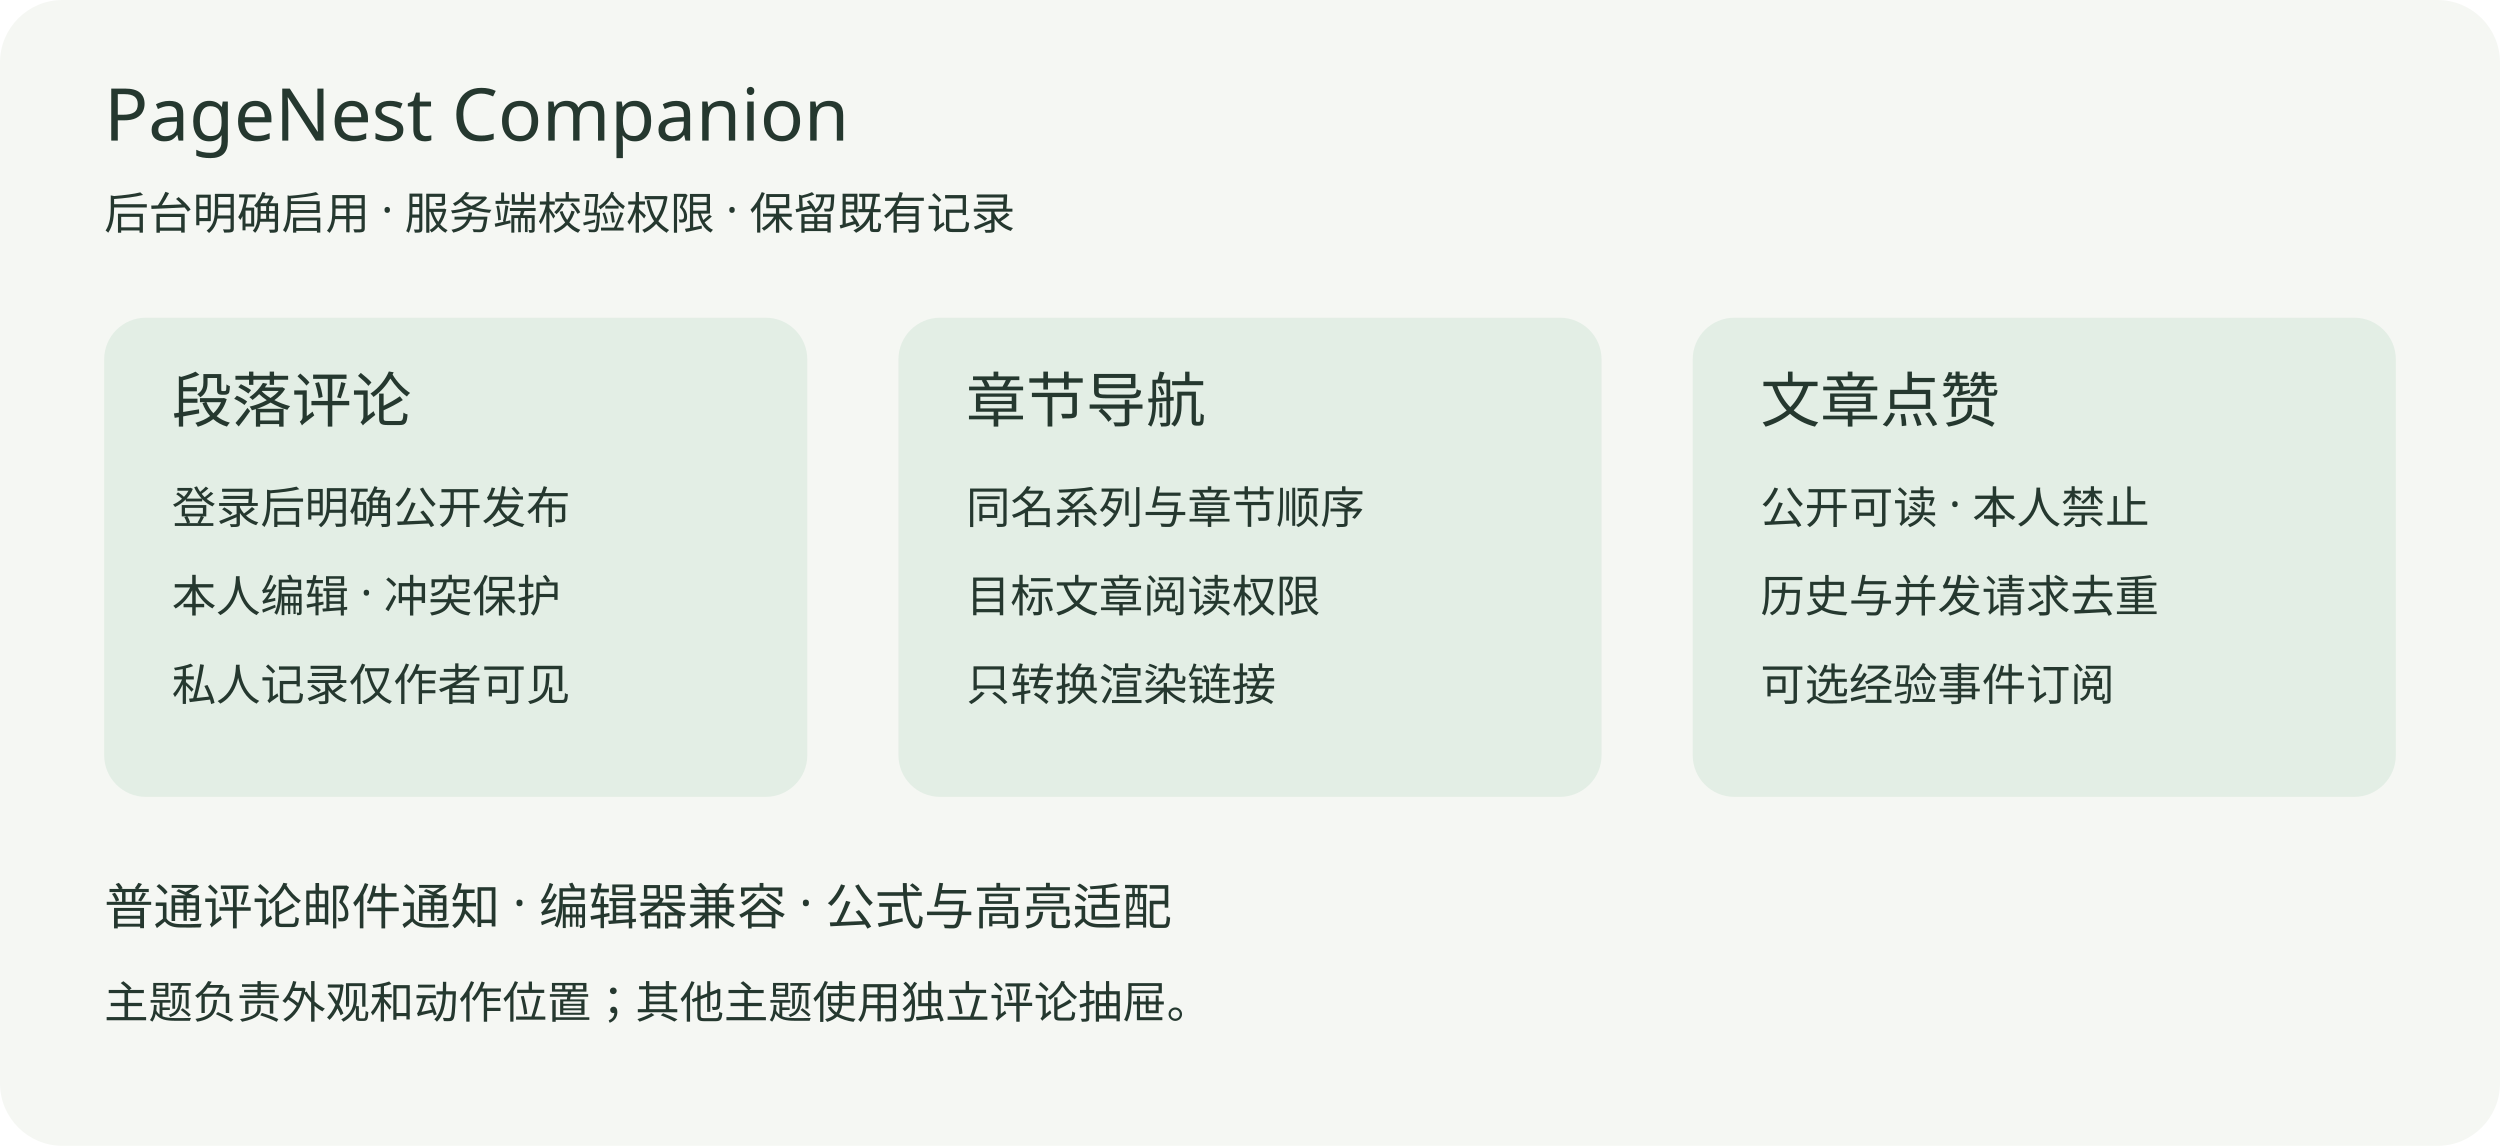
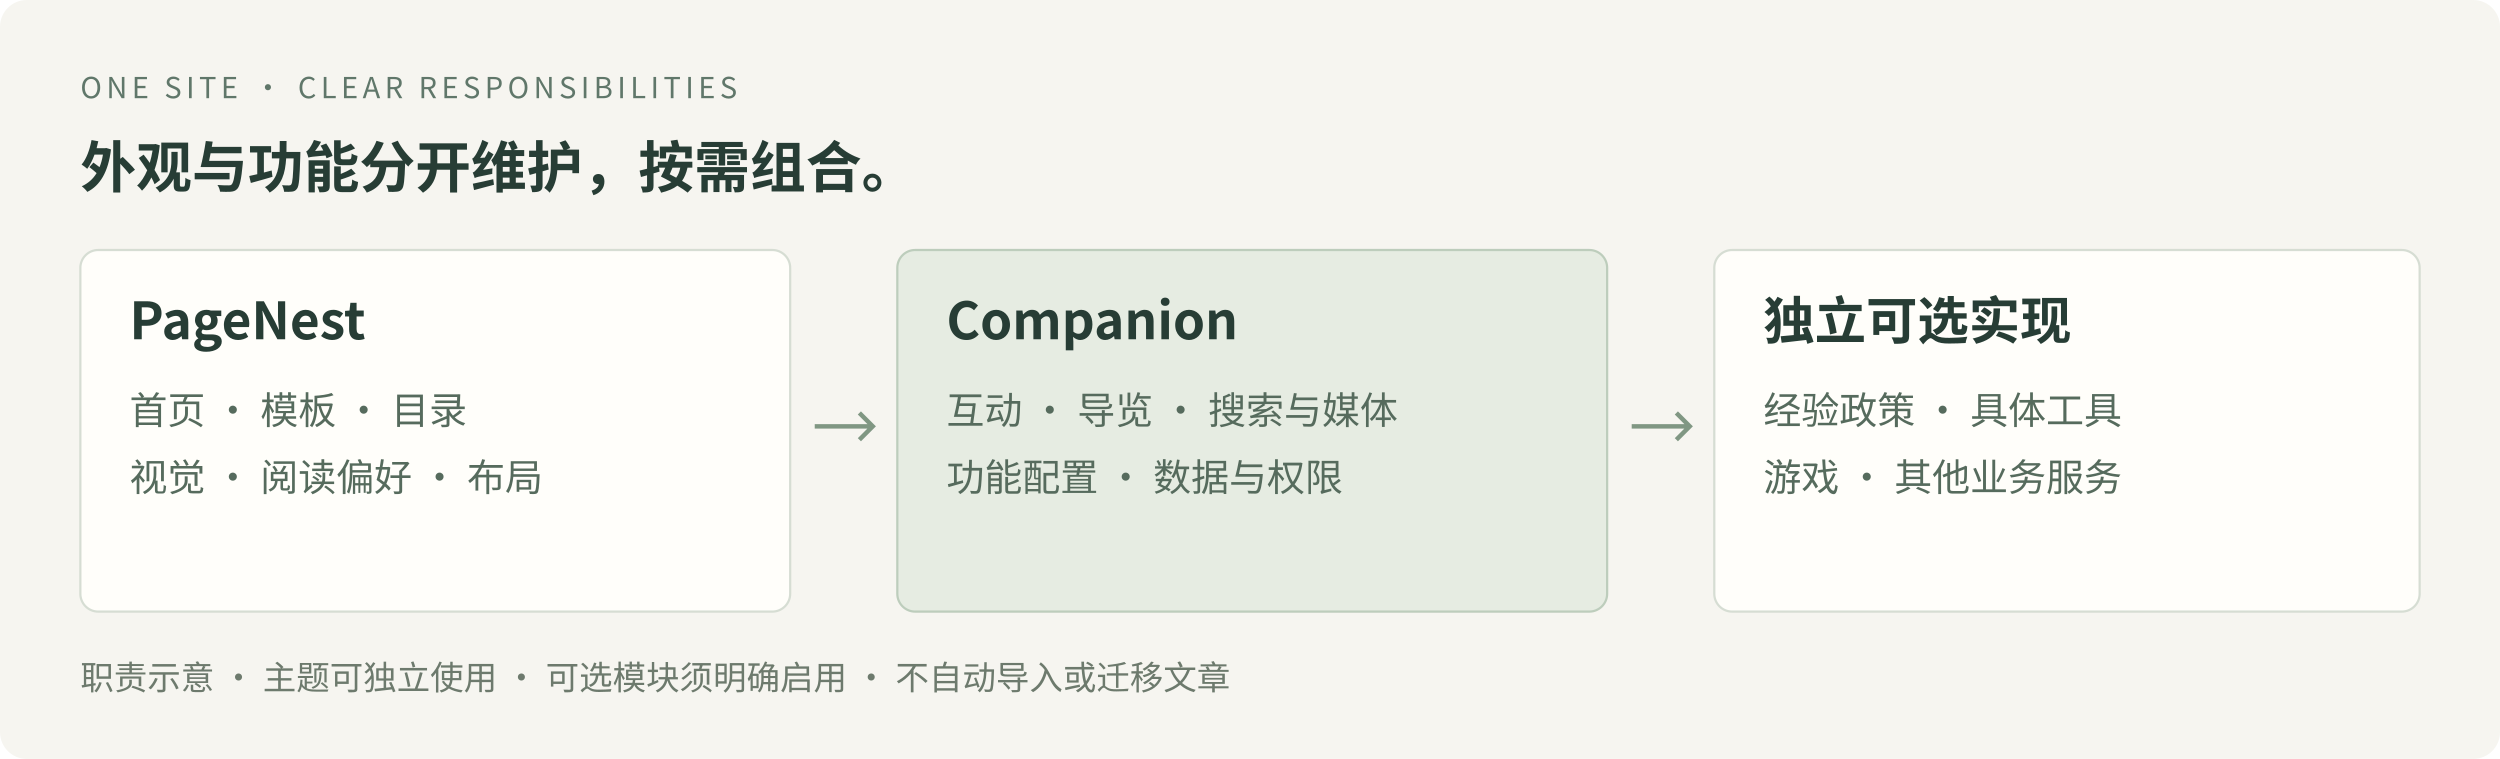
- <svg xmlns="http://www.w3.org/2000/svg" width="960" height="440" viewBox="0 0 960 440" role="img" aria-labelledby="title description">
-   <rect width="960" height="440" rx="24" fill="#f5f7f3" />
-   <g font-family="sans-serif" fill="#25382f">
-     <text x="40" y="54" font-size="28">PageNest Companion</text>
-     <text x="40" y="88" font-size="17">后台明确启用 · 服务端校验权限 · 保留既有记录</text>
-     <rect x="40" y="122" width="270" height="184" rx="16" fill="#e3eee5" />
-     <rect x="345" y="122" width="270" height="184" rx="16" fill="#e3eee5" />
-     <rect x="650" y="122" width="270" height="184" rx="16" fill="#e3eee5" />
-     <g font-size="23">
-       <text x="66" y="162">段落评论</text>
-       <text x="371" y="162">章节导航</text>
-       <text x="676" y="162">文章点赞</text>
+ <svg xmlns="http://www.w3.org/2000/svg" width="1120" height="340" viewBox="0 0 1120 340" role="img" aria-labelledby="title desc">
+   <rect width="1120" height="340" rx="12" fill="#f6f5f0" />
+   <g font-family="system-ui, -apple-system, 'Noto Sans CJK SC', sans-serif">
+     <text x="36" y="44" fill="#60776a" font-size="13" letter-spacing="2">ONE SITE · CLEAR RESPONSIBILITIES</text>
+     <text x="36" y="84" fill="#273d35" font-size="25" font-weight="600">外观与功能分开维护，按需组合。</text>
+     <rect x="36" y="112" width="318" height="162" rx="8" fill="#fffefa" stroke="#d6ddd3" />
+     <rect x="402" y="112" width="318" height="162" rx="8" fill="#e6ece2" stroke="#bdcdbc" />
+     <rect x="768" y="112" width="316" height="162" rx="8" fill="#fffefa" stroke="#d6ddd3" />
+     <g fill="#273d35" font-size="23" font-weight="600">
+       <text x="58" y="152">PageNest</text>
+       <text x="424" y="152">Companion</text>
+       <text x="790" y="152">独立可选实现</text>
    </g>
-     <g font-size="17">
-       <text x="66" y="201">登录后明确公开发布</text>
-       <text x="66" y="235">本人编辑 · 冲突保护</text>
-       <text x="66" y="269">私人记录仅作者可见</text>
-       <text x="371" y="201">同名系列与章节顺序</text>
-       <text x="371" y="235">目标文章阅读权限</text>
-       <text x="371" y="269">只转换渲染链接</text>
-       <text x="676" y="201">公开可读 · 本人禁止</text>
-       <text x="676" y="235">历史与并发请求去重</text>
-       <text x="676" y="269">可选经验事件订阅</text>
+     <g fill="#566b5d" font-size="17">
+       <text x="58" y="190">首页 · 模板 · 目录</text>
+       <text x="58" y="220">视觉 · 阅读偏好 · 布局</text>
+       <text x="424" y="190">互动 · 导览 · 搜索与媒体</text>
+       <text x="424" y="220">功能配置 · 数据与权限</text>
+       <text x="790" y="190">经验政策 · 具体工具</text>
+       <text x="790" y="220">游戏 · 其他业务服务</text>
    </g>
-     <text x="40" y="355" font-size="19">普通评论邮件通知 · 编辑器兼容 · 公式与高亮适配</text>
-     <text x="40" y="391" font-size="17">主题负责外观和动作位置；其他主题使用独立评论抽屉。</text>
+     <g stroke="#809783" stroke-width="2" fill="none">
+       <path d="M365 191h26m-6-6 6 6-6 6" />
+       <path d="M731 191h26m-6-6 6 6-6 6" />
+     </g>
+     <text x="36" y="309" fill="#6d7a6d" font-size="15">职责示意 · 主题可独立使用 · 可选模块须明确启用 · 不自动导入或迁移文章</text>
  </g>
</svg>
